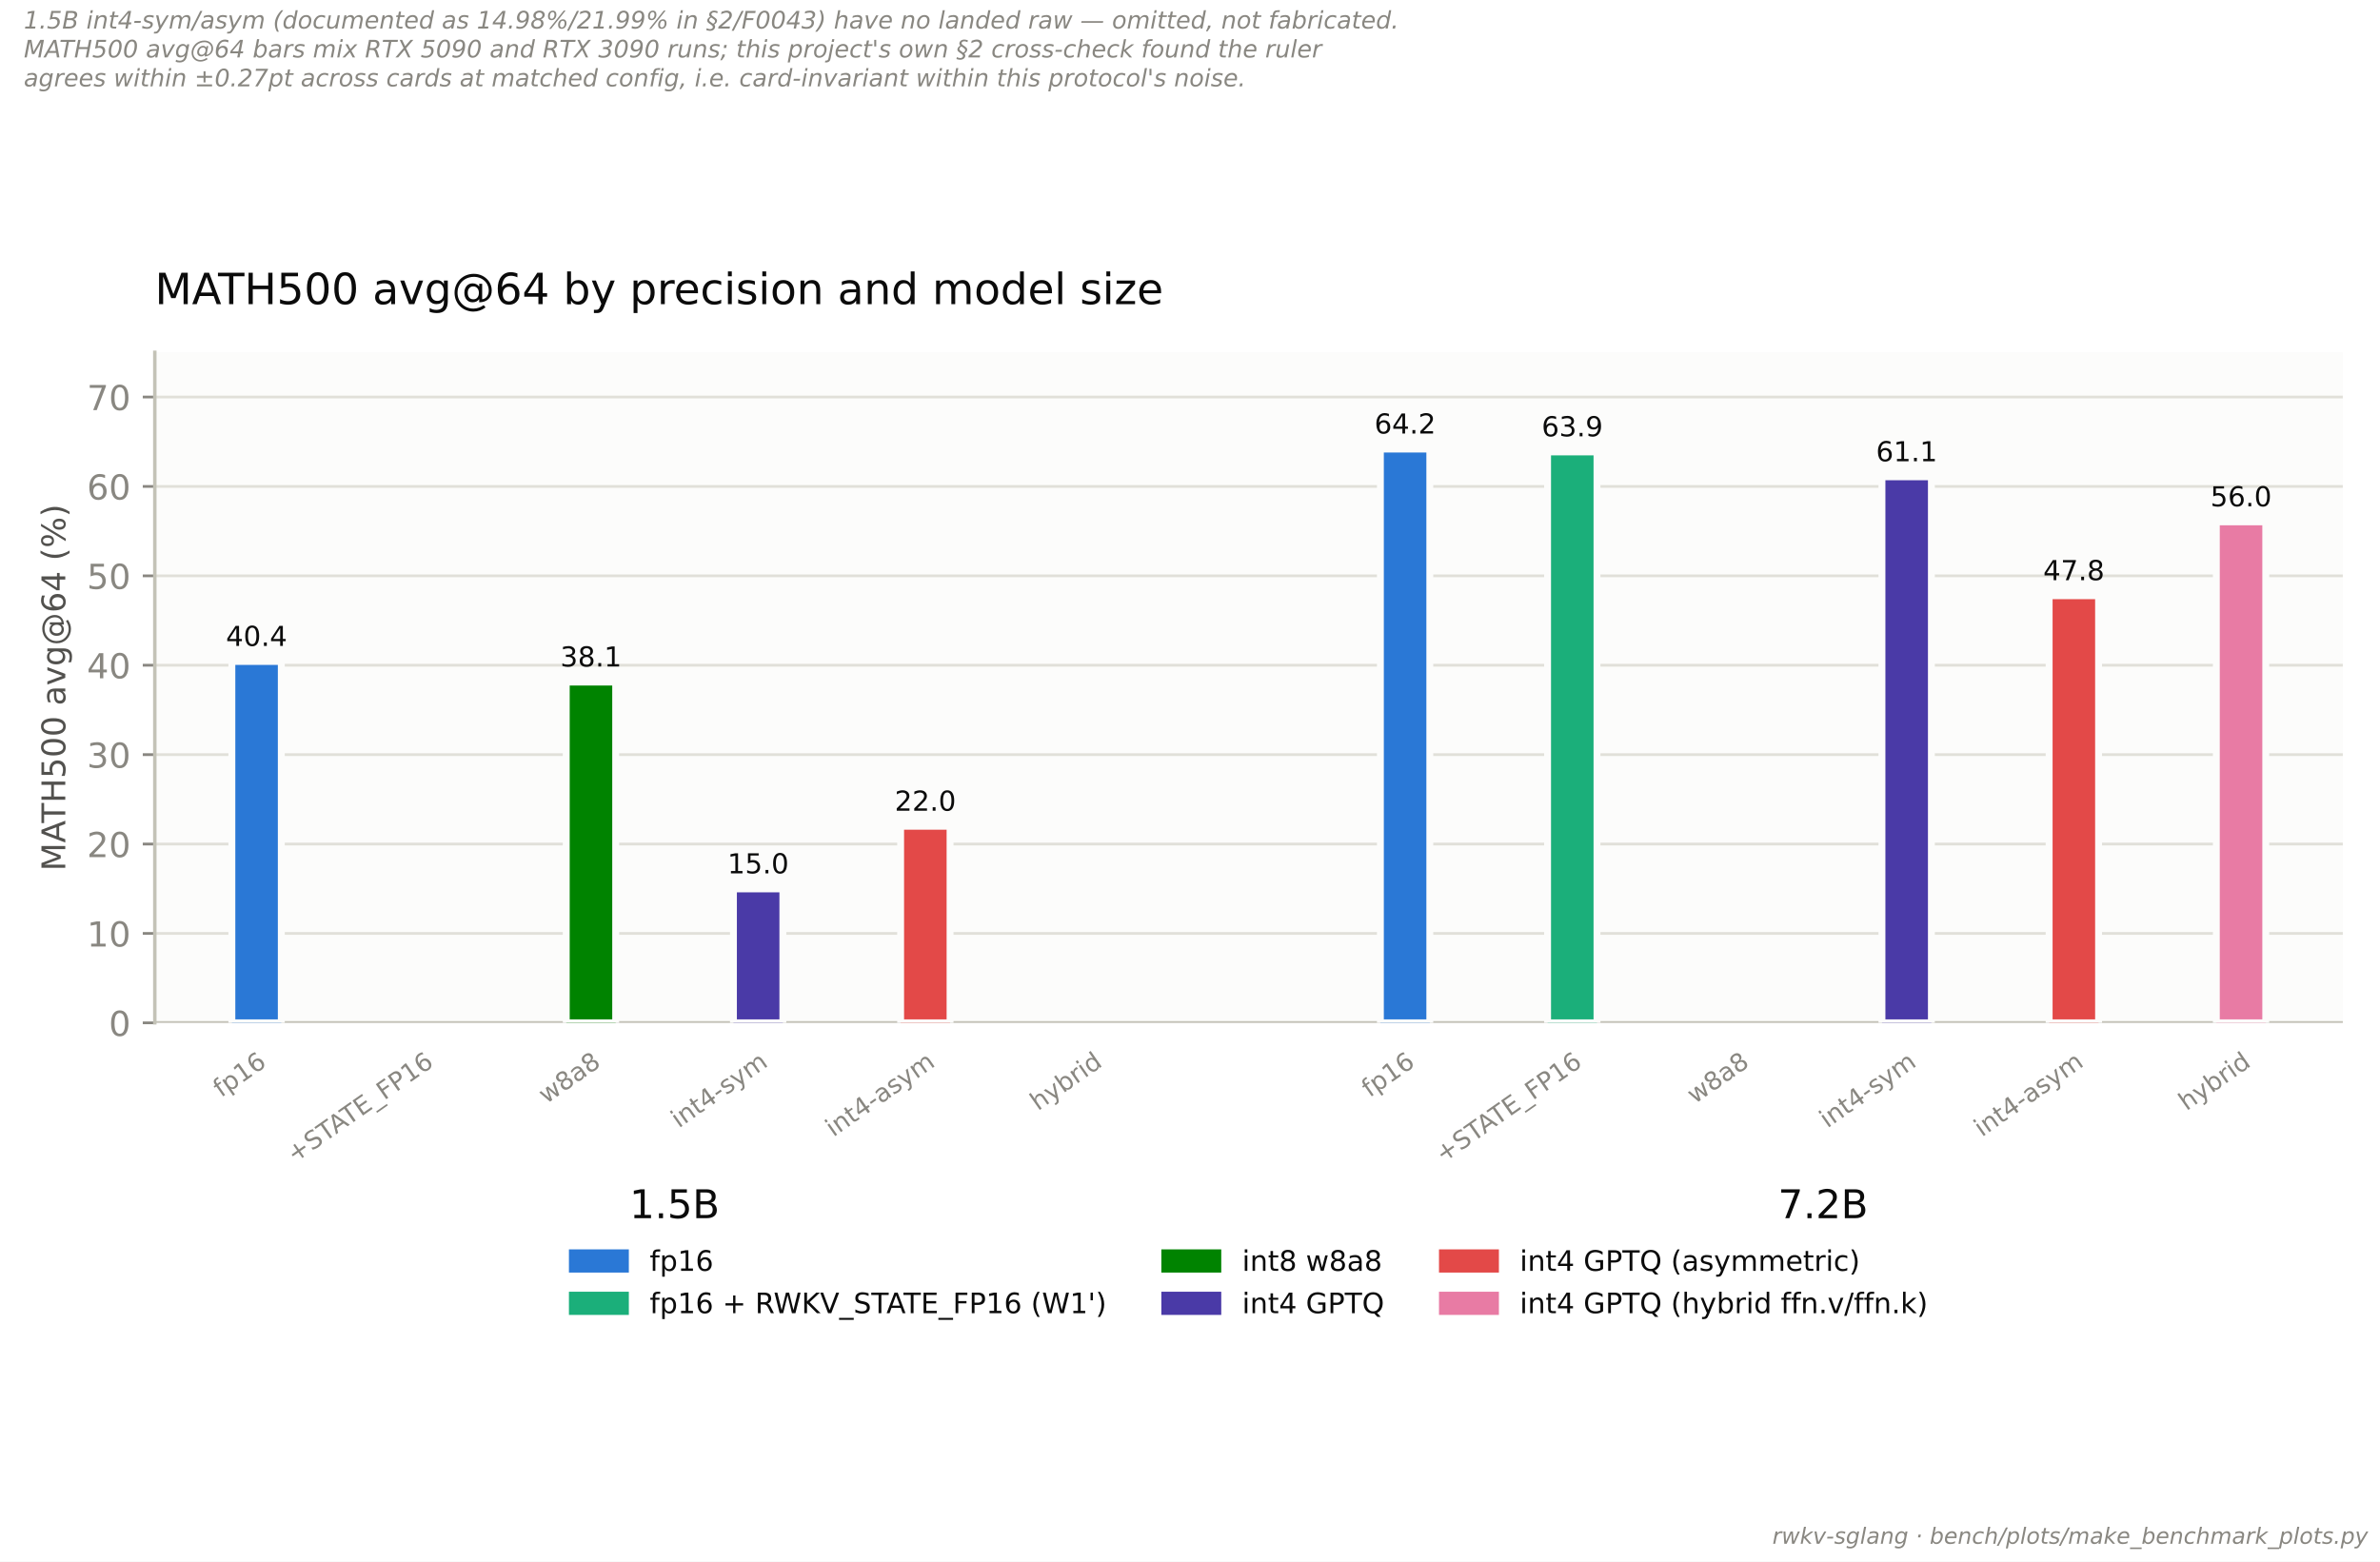
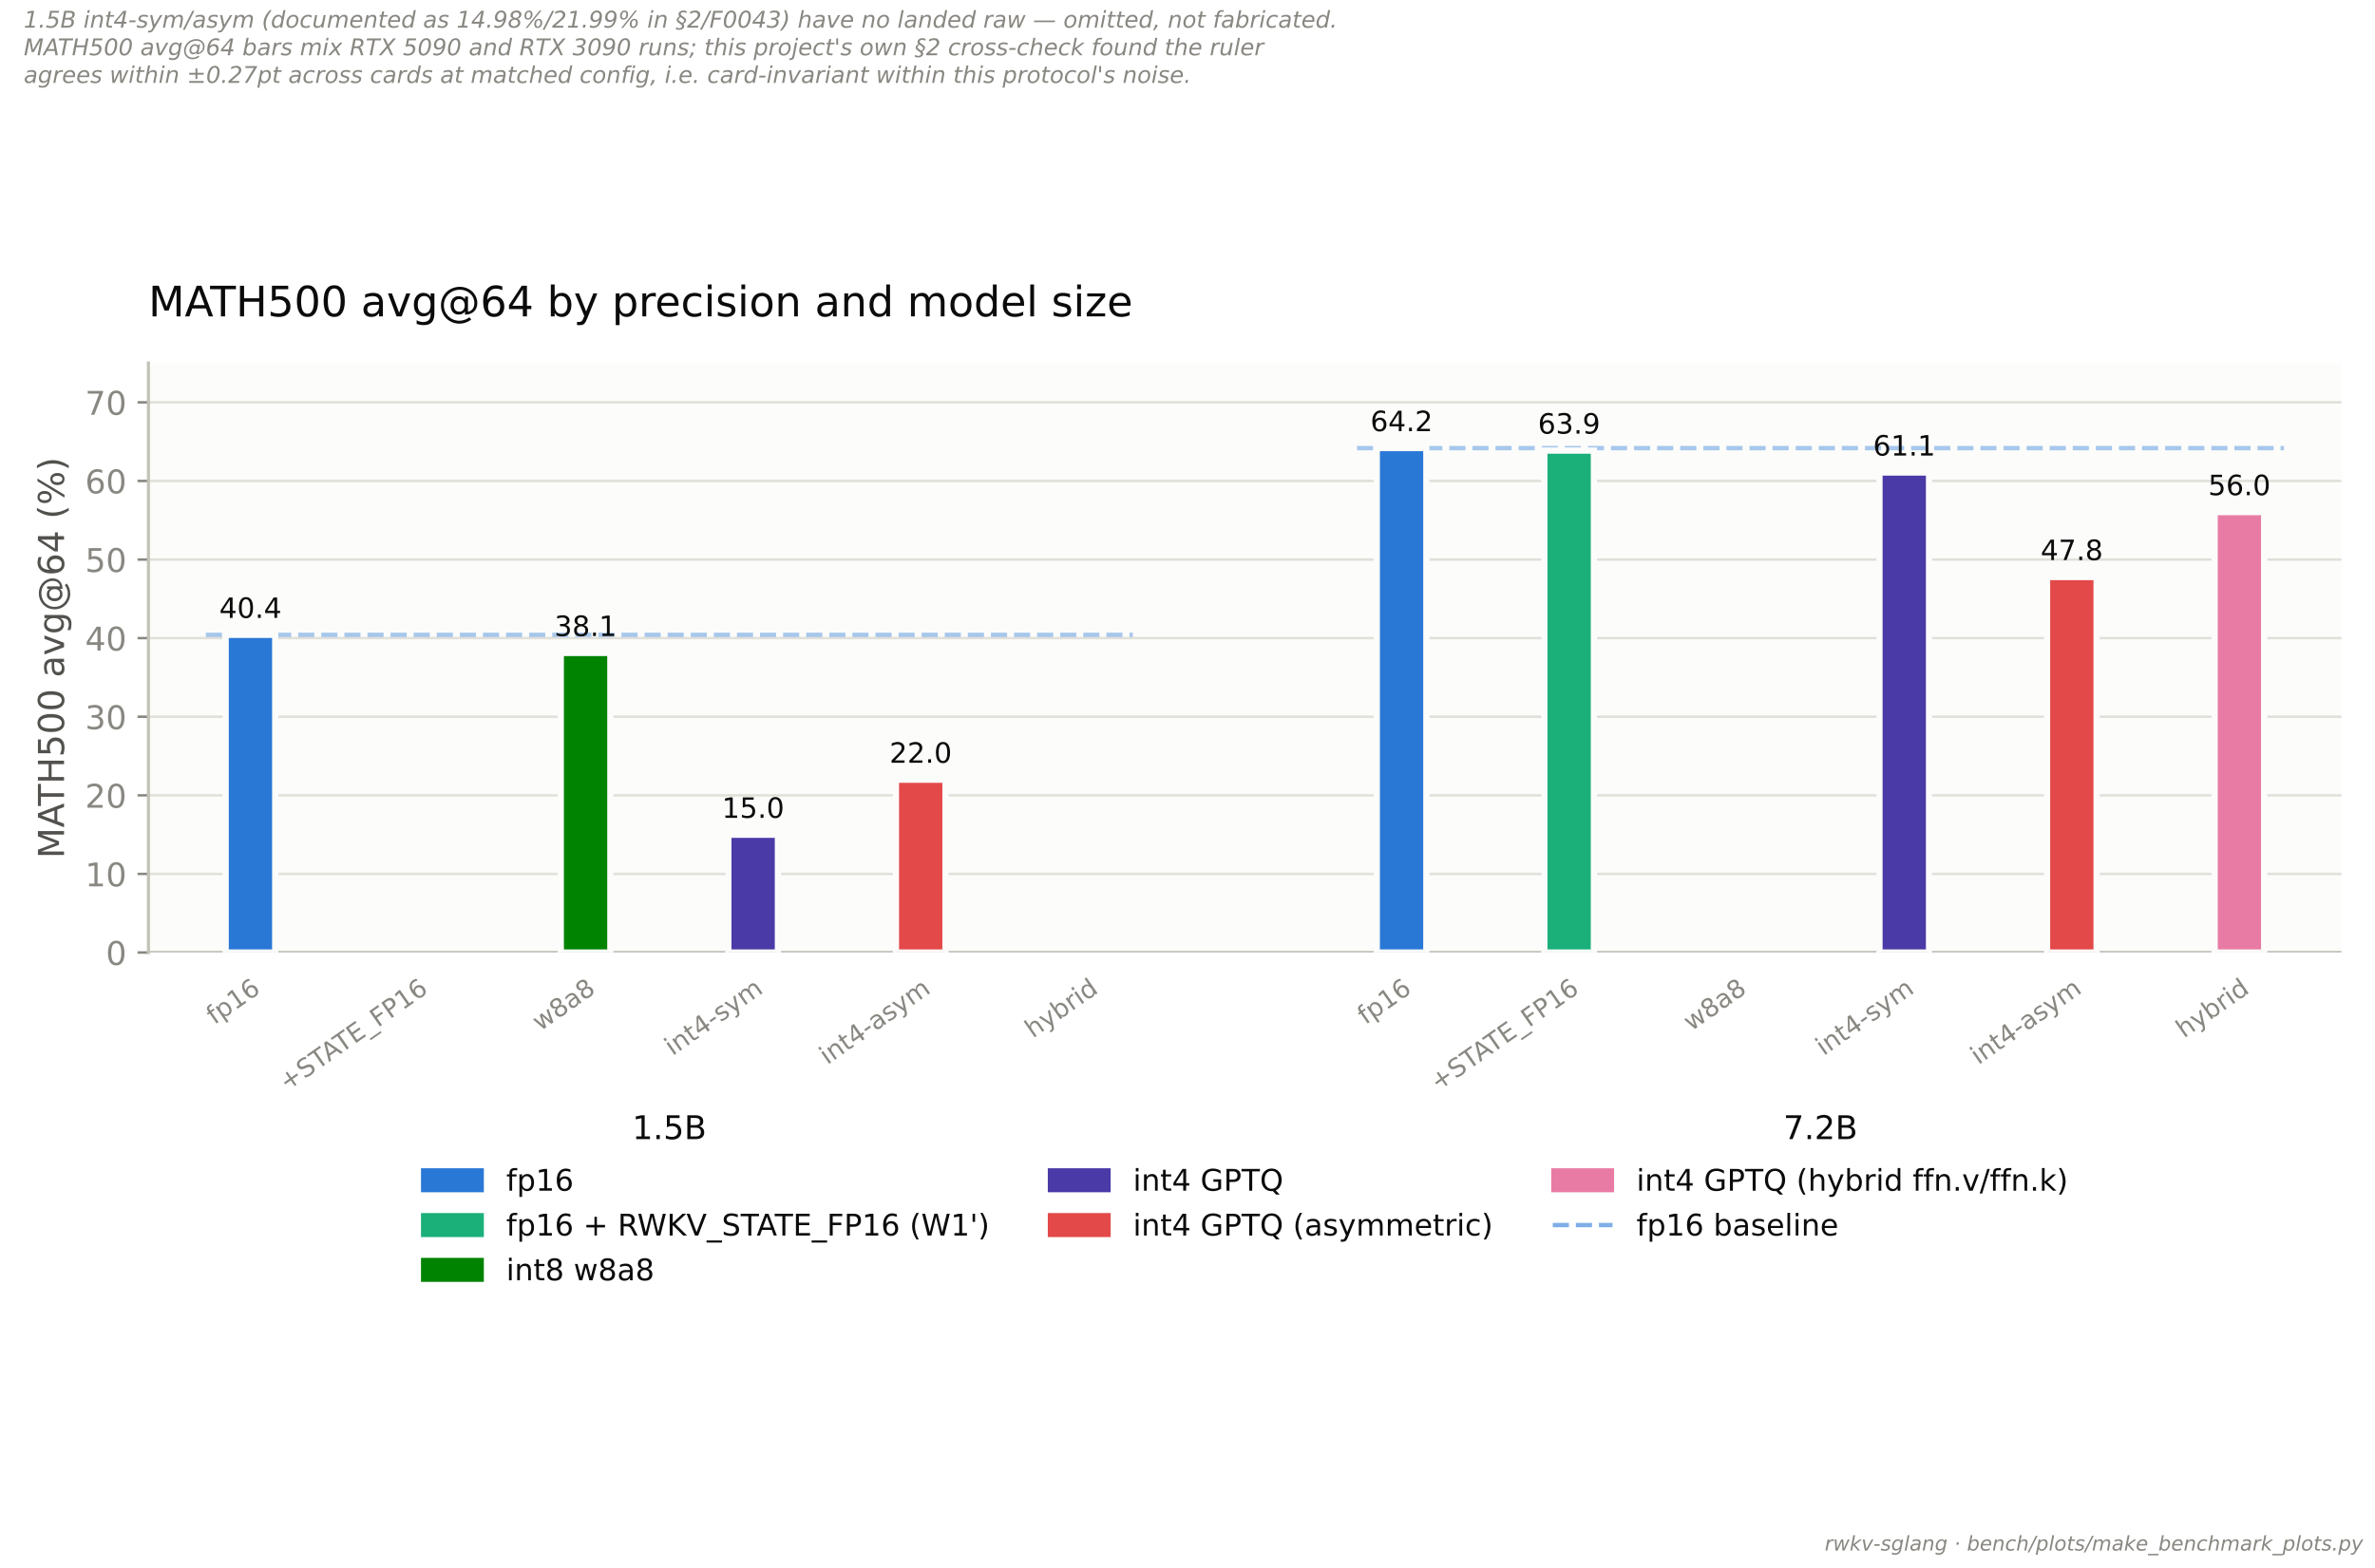
- <svg xmlns="http://www.w3.org/2000/svg" xmlns:xlink="http://www.w3.org/1999/xlink" width="691.2pt" height="453.6pt" viewBox="0 0 691.2 453.6" version="1.1">
+ <svg xmlns="http://www.w3.org/2000/svg" xmlns:xlink="http://www.w3.org/1999/xlink" width="763.2pt" height="504pt" viewBox="0 0 763.2 504" version="1.1">
  <defs>
    <style type="text/css">*{stroke-linejoin: round; stroke-linecap: butt}</style>
  </defs>
  <g id="figure_1">
    <g id="patch_1">
-       <path d="M 0 453.6  L 691.2 453.6  L 691.2 0  L 0 0  z " style="fill: #ffffff" />
+       <path d="M 0 504  L 763.2 504  L 763.2 0  L 0 0  z " style="fill: #ffffff" />
    </g>
    <g id="axes_1">
      <g id="patch_2">
-         <path d="M 44.962 297.096  L 680.4 297.096  L 680.4 102.337  L 44.962 102.337  z " style="fill: #fcfcfb" />
+         <path d="M 47.7 306.176  L 752.4 306.176  L 752.4 116.697  L 47.7 116.697  z " style="fill: #fcfcfb" />
      </g>
      <g id="matplotlib.axis_1">
        <g id="xtick_1">
          <g id="line2d_1" />
          <g id="text_1">
-             <text style="font-size: 11.5px; font-family: 'DejaVu Sans', 'Arial', 'Helvetica', sans-serif; text-anchor: middle; fill: #0b0b0b" x="195.905" y="353.834" transform="rotate(-0 195.9051 353.8338)">1.5B</text>
+             <text style="font-size: 10.5px; font-family: 'DejaVu Sans', 'Arial', 'Helvetica', sans-serif; text-anchor: middle; fill: #0b0b0b" x="215.096" y="366.153" transform="rotate(-0 215.0955 366.1532)">1.5B</text>
          </g>
        </g>
        <g id="xtick_2">
          <g id="line2d_2" />
          <g id="text_2">
-             <text style="font-size: 11.5px; font-family: 'DejaVu Sans', 'Arial', 'Helvetica', sans-serif; text-anchor: middle; fill: #0b0b0b" x="529.457" y="353.834" transform="rotate(-0 529.4571 353.8338)">7.2B</text>
+             <text style="font-size: 10.5px; font-family: 'DejaVu Sans', 'Arial', 'Helvetica', sans-serif; text-anchor: middle; fill: #0b0b0b" x="585.004" y="366.153" transform="rotate(-0 585.0045 366.1532)">7.2B</text>
          </g>
        </g>
      </g>
      <g id="matplotlib.axis_2">
        <g id="ytick_1">
          <g id="line2d_3">
-             <path d="M 44.962 297.096  L 680.4 297.096  " clip-path="url(#p4d78c05c71)" style="fill: none; stroke: #e1e0d9; stroke-width: 0.8; stroke-linecap: square" />
+             <path d="M 47.7 306.176  L 752.4 306.176  " clip-path="url(#p67df09b5fb)" style="fill: none; stroke: #e1e0d9; stroke-width: 0.8; stroke-linecap: square" />
          </g>
          <g id="line2d_4">
            <defs>
              <path id="m2408b4e9f9" d="M 0 0  L -3.5 0  " style="stroke: #898781; stroke-width: 0.8" />
            </defs>
            <g>
-               <use xlink:href="#m2408b4e9f9" x="44.962" y="297.096" style="fill: #898781; stroke: #898781; stroke-width: 0.8" />
+               <use xlink:href="#m2408b4e9f9" x="47.7" y="306.176" style="fill: #898781; stroke: #898781; stroke-width: 0.8" />
            </g>
          </g>
          <g id="text_3">
-             <text style="font-size: 10px; font-family: 'DejaVu Sans', 'Arial', 'Helvetica', sans-serif; text-anchor: end; fill: #898781" x="37.962" y="300.895" transform="rotate(-0 37.96223 300.8953)">0</text>
+             <text style="font-size: 10.5px; font-family: 'DejaVu Sans', 'Arial', 'Helvetica', sans-serif; text-anchor: end; fill: #898781" x="40.7" y="310.164" transform="rotate(-0 40.7 310.1644)">0</text>
          </g>
        </g>
        <g id="ytick_2">
          <g id="line2d_5">
-             <path d="M 44.962 271.129  L 680.4 271.129  " clip-path="url(#p4d78c05c71)" style="fill: none; stroke: #e1e0d9; stroke-width: 0.8; stroke-linecap: square" />
+             <path d="M 47.7 280.912  L 752.4 280.912  " clip-path="url(#p67df09b5fb)" style="fill: none; stroke: #e1e0d9; stroke-width: 0.8; stroke-linecap: square" />
          </g>
          <g id="line2d_6">
            <g>
-               <use xlink:href="#m2408b4e9f9" x="44.962" y="271.129" style="fill: #898781; stroke: #898781; stroke-width: 0.8" />
+               <use xlink:href="#m2408b4e9f9" x="47.7" y="280.912" style="fill: #898781; stroke: #898781; stroke-width: 0.8" />
            </g>
          </g>
          <g id="text_4">
-             <text style="font-size: 10px; font-family: 'DejaVu Sans', 'Arial', 'Helvetica', sans-serif; text-anchor: end; fill: #898781" x="37.962" y="274.927" transform="rotate(-0 37.96223 274.9274)">10</text>
+             <text style="font-size: 10.5px; font-family: 'DejaVu Sans', 'Arial', 'Helvetica', sans-serif; text-anchor: end; fill: #898781" x="40.7" y="284.901" transform="rotate(-0 40.7 284.9006)">10</text>
          </g>
        </g>
        <g id="ytick_3">
          <g id="line2d_7">
-             <path d="M 44.962 245.161  L 680.4 245.161  " clip-path="url(#p4d78c05c71)" style="fill: none; stroke: #e1e0d9; stroke-width: 0.8; stroke-linecap: square" />
+             <path d="M 47.7 255.648  L 752.4 255.648  " clip-path="url(#p67df09b5fb)" style="fill: none; stroke: #e1e0d9; stroke-width: 0.8; stroke-linecap: square" />
          </g>
          <g id="line2d_8">
            <g>
-               <use xlink:href="#m2408b4e9f9" x="44.962" y="245.161" style="fill: #898781; stroke: #898781; stroke-width: 0.8" />
+               <use xlink:href="#m2408b4e9f9" x="47.7" y="255.648" style="fill: #898781; stroke: #898781; stroke-width: 0.8" />
            </g>
          </g>
          <g id="text_5">
-             <text style="font-size: 10px; font-family: 'DejaVu Sans', 'Arial', 'Helvetica', sans-serif; text-anchor: end; fill: #898781" x="37.962" y="248.959" transform="rotate(-0 37.96223 248.9595)">20</text>
+             <text style="font-size: 10.5px; font-family: 'DejaVu Sans', 'Arial', 'Helvetica', sans-serif; text-anchor: end; fill: #898781" x="40.7" y="259.637" transform="rotate(-0 40.7 259.6367)">20</text>
          </g>
        </g>
        <g id="ytick_4">
          <g id="line2d_9">
-             <path d="M 44.962 219.193  L 680.4 219.193  " clip-path="url(#p4d78c05c71)" style="fill: none; stroke: #e1e0d9; stroke-width: 0.8; stroke-linecap: square" />
+             <path d="M 47.7 230.384  L 752.4 230.384  " clip-path="url(#p67df09b5fb)" style="fill: none; stroke: #e1e0d9; stroke-width: 0.8; stroke-linecap: square" />
          </g>
          <g id="line2d_10">
            <g>
-               <use xlink:href="#m2408b4e9f9" x="44.962" y="219.193" style="fill: #898781; stroke: #898781; stroke-width: 0.8" />
+               <use xlink:href="#m2408b4e9f9" x="47.7" y="230.384" style="fill: #898781; stroke: #898781; stroke-width: 0.8" />
            </g>
          </g>
          <g id="text_6">
-             <text style="font-size: 10px; font-family: 'DejaVu Sans', 'Arial', 'Helvetica', sans-serif; text-anchor: end; fill: #898781" x="37.962" y="222.992" transform="rotate(-0 37.96223 222.9915)">30</text>
+             <text style="font-size: 10.5px; font-family: 'DejaVu Sans', 'Arial', 'Helvetica', sans-serif; text-anchor: end; fill: #898781" x="40.7" y="234.373" transform="rotate(-0 40.7 234.3729)">30</text>
          </g>
        </g>
        <g id="ytick_5">
          <g id="line2d_11">
-             <path d="M 44.962 193.225  L 680.4 193.225  " clip-path="url(#p4d78c05c71)" style="fill: none; stroke: #e1e0d9; stroke-width: 0.8; stroke-linecap: square" />
+             <path d="M 47.7 205.12  L 752.4 205.12  " clip-path="url(#p67df09b5fb)" style="fill: none; stroke: #e1e0d9; stroke-width: 0.8; stroke-linecap: square" />
          </g>
          <g id="line2d_12">
            <g>
-               <use xlink:href="#m2408b4e9f9" x="44.962" y="193.225" style="fill: #898781; stroke: #898781; stroke-width: 0.8" />
+               <use xlink:href="#m2408b4e9f9" x="47.7" y="205.12" style="fill: #898781; stroke: #898781; stroke-width: 0.8" />
            </g>
          </g>
          <g id="text_7">
-             <text style="font-size: 10px; font-family: 'DejaVu Sans', 'Arial', 'Helvetica', sans-serif; text-anchor: end; fill: #898781" x="37.962" y="197.024" transform="rotate(-0 37.96223 197.0236)">40</text>
+             <text style="font-size: 10.5px; font-family: 'DejaVu Sans', 'Arial', 'Helvetica', sans-serif; text-anchor: end; fill: #898781" x="40.7" y="209.109" transform="rotate(-0 40.7 209.1091)">40</text>
          </g>
        </g>
        <g id="ytick_6">
          <g id="line2d_13">
-             <path d="M 44.962 167.257  L 680.4 167.257  " clip-path="url(#p4d78c05c71)" style="fill: none; stroke: #e1e0d9; stroke-width: 0.8; stroke-linecap: square" />
+             <path d="M 47.7 179.856  L 752.4 179.856  " clip-path="url(#p67df09b5fb)" style="fill: none; stroke: #e1e0d9; stroke-width: 0.8; stroke-linecap: square" />
          </g>
          <g id="line2d_14">
            <g>
-               <use xlink:href="#m2408b4e9f9" x="44.962" y="167.257" style="fill: #898781; stroke: #898781; stroke-width: 0.8" />
+               <use xlink:href="#m2408b4e9f9" x="47.7" y="179.856" style="fill: #898781; stroke: #898781; stroke-width: 0.8" />
            </g>
          </g>
          <g id="text_8">
-             <text style="font-size: 10px; font-family: 'DejaVu Sans', 'Arial', 'Helvetica', sans-serif; text-anchor: end; fill: #898781" x="37.962" y="171.056" transform="rotate(-0 37.96223 171.0557)">50</text>
+             <text style="font-size: 10.5px; font-family: 'DejaVu Sans', 'Arial', 'Helvetica', sans-serif; text-anchor: end; fill: #898781" x="40.7" y="183.845" transform="rotate(-0 40.7 183.8452)">50</text>
          </g>
        </g>
        <g id="ytick_7">
          <g id="line2d_15">
-             <path d="M 44.962 141.289  L 680.4 141.289  " clip-path="url(#p4d78c05c71)" style="fill: none; stroke: #e1e0d9; stroke-width: 0.8; stroke-linecap: square" />
+             <path d="M 47.7 154.593  L 752.4 154.593  " clip-path="url(#p67df09b5fb)" style="fill: none; stroke: #e1e0d9; stroke-width: 0.8; stroke-linecap: square" />
          </g>
          <g id="line2d_16">
            <g>
-               <use xlink:href="#m2408b4e9f9" x="44.962" y="141.289" style="fill: #898781; stroke: #898781; stroke-width: 0.8" />
+               <use xlink:href="#m2408b4e9f9" x="47.7" y="154.593" style="fill: #898781; stroke: #898781; stroke-width: 0.8" />
            </g>
          </g>
          <g id="text_9">
-             <text style="font-size: 10px; font-family: 'DejaVu Sans', 'Arial', 'Helvetica', sans-serif; text-anchor: end; fill: #898781" x="37.962" y="145.088" transform="rotate(-0 37.96223 145.0878)">60</text>
+             <text style="font-size: 10.5px; font-family: 'DejaVu Sans', 'Arial', 'Helvetica', sans-serif; text-anchor: end; fill: #898781" x="40.7" y="158.581" transform="rotate(-0 40.7 158.5814)">60</text>
          </g>
        </g>
        <g id="ytick_8">
          <g id="line2d_17">
-             <path d="M 44.962 115.321  L 680.4 115.321  " clip-path="url(#p4d78c05c71)" style="fill: none; stroke: #e1e0d9; stroke-width: 0.8; stroke-linecap: square" />
+             <path d="M 47.7 129.329  L 752.4 129.329  " clip-path="url(#p67df09b5fb)" style="fill: none; stroke: #e1e0d9; stroke-width: 0.8; stroke-linecap: square" />
          </g>
          <g id="line2d_18">
            <g>
-               <use xlink:href="#m2408b4e9f9" x="44.962" y="115.321" style="fill: #898781; stroke: #898781; stroke-width: 0.8" />
+               <use xlink:href="#m2408b4e9f9" x="47.7" y="129.329" style="fill: #898781; stroke: #898781; stroke-width: 0.8" />
            </g>
          </g>
          <g id="text_10">
-             <text style="font-size: 10px; font-family: 'DejaVu Sans', 'Arial', 'Helvetica', sans-serif; text-anchor: end; fill: #898781" x="37.962" y="119.12" transform="rotate(-0 37.96223 119.1199)">70</text>
+             <text style="font-size: 10.5px; font-family: 'DejaVu Sans', 'Arial', 'Helvetica', sans-serif; text-anchor: end; fill: #898781" x="40.7" y="133.318" transform="rotate(-0 40.7 133.3175)">70</text>
          </g>
        </g>
        <g id="text_11">
-           <text style="font-size: 9.5px; font-family: 'DejaVu Sans', 'Arial', 'Helvetica', sans-serif; text-anchor: middle; fill: #52514e" x="18.955" y="199.717" transform="rotate(-90 18.955 199.7168)">MATH500 avg@64 (%)</text>
-         </g>
+           <text style="font-size: 11.5px; font-family: 'DejaVu Sans', 'Arial', 'Helvetica', sans-serif; text-anchor: middle; fill: #52514e" x="20.576" y="211.436" transform="rotate(-90 20.57606 211.4362)">MATH500 avg@64 (%)</text>
+         </g>
+       </g>
+       <g id="LineCollection_1">
+         <path d="M 66.149 204.062  L 364.042 204.062  " clip-path="url(#p67df09b5fb)" style="fill: none; stroke-dasharray: 5.18,2.24; stroke-dashoffset: 0; stroke: #2a78d6; stroke-opacity: 0.4; stroke-width: 1.4" />
+       </g>
+       <g id="LineCollection_2">
+         <path d="M 436.058 144.037  L 733.951 144.037  " clip-path="url(#p67df09b5fb)" style="fill: none; stroke-dasharray: 5.18,2.24; stroke-dashoffset: 0; stroke: #2a78d6; stroke-opacity: 0.4; stroke-width: 1.4" />
      </g>
      <g id="line2d_19">
-         <path d="M 44.962 297.096  L 680.4 297.096  " clip-path="url(#p4d78c05c71)" style="fill: none; stroke: #c3c2b7; stroke-linecap: square" />
+         <path d="M 47.7 306.176  L 752.4 306.176  " clip-path="url(#p67df09b5fb)" style="fill: none; stroke: #c3c2b7; stroke-linecap: square" />
      </g>
      <g id="patch_3">
-         <path d="M 44.962 297.096  L 44.962 102.337  " style="fill: none; stroke: #c3c2b7; stroke-linejoin: miter; stroke-linecap: square" />
+         <path d="M 47.7 306.176  L 47.7 116.697  " style="fill: none; stroke: #c3c2b7; stroke-linejoin: miter; stroke-linecap: square" />
      </g>
      <g id="patch_4">
-         <path d="M 67.34 297.096  L 81.695 297.096  L 81.695 192.137  L 67.34 192.137  z " clip-path="url(#p4d78c05c71)" style="fill: #2a78d6; stroke: #fcfcfb; stroke-width: 2; stroke-linejoin: miter" />
+         <path d="M 72.517 306.176  L 88.437 306.176  L 88.437 204.062  L 72.517 204.062  z " clip-path="url(#p67df09b5fb)" style="fill: #2a78d6; stroke: #fcfcfb; stroke-width: 2; stroke-linejoin: miter" />
      </g>
      <g id="text_12">
-         <text style="font-size: 8px; font-family: 'DejaVu Sans', 'Arial', 'Helvetica', sans-serif; text-anchor: middle; fill: #0b0b0b" x="74.517" y="187.619" transform="rotate(-0 74.51747 187.6187)">40.4</text>
+         <text style="font-size: 9px; font-family: 'DejaVu Sans', 'Arial', 'Helvetica', sans-serif; text-anchor: middle; fill: #0b0b0b" x="80.477" y="198.616" transform="rotate(-0 80.47674 198.6159)">40.4</text>
      </g>
      <g id="patch_5">
-         <path d="M 400.892 297.096  L 415.247 297.096  L 415.247 130.439  L 400.892 130.439  z " clip-path="url(#p4d78c05c71)" style="fill: #2a78d6; stroke: #fcfcfb; stroke-width: 2; stroke-linejoin: miter" />
+         <path d="M 442.426 306.176  L 458.346 306.176  L 458.346 144.037  L 442.426 144.037  z " clip-path="url(#p67df09b5fb)" style="fill: #2a78d6; stroke: #fcfcfb; stroke-width: 2; stroke-linejoin: miter" />
      </g>
      <g id="text_13">
-         <text style="font-size: 8px; font-family: 'DejaVu Sans', 'Arial', 'Helvetica', sans-serif; text-anchor: middle; fill: #0b0b0b" x="408.07" y="125.921" transform="rotate(-0 408.0695 125.9206)">64.2</text>
+         <text style="font-size: 9px; font-family: 'DejaVu Sans', 'Arial', 'Helvetica', sans-serif; text-anchor: middle; fill: #0b0b0b" x="450.386" y="138.591" transform="rotate(-0 450.3857 138.5906)">64.2</text>
      </g>
      <g id="patch_6">
-         <path d="M 449.447 297.096  L 463.802 297.096  L 463.802 131.259  L 449.447 131.259  z " clip-path="url(#p4d78c05c71)" style="fill: #1baf7a; stroke: #fcfcfb; stroke-width: 2; stroke-linejoin: miter" />
+         <path d="M 496.273 306.176  L 512.193 306.176  L 512.193 144.834  L 496.273 144.834  z " clip-path="url(#p67df09b5fb)" style="fill: #1baf7a; stroke: #fcfcfb; stroke-width: 2; stroke-linejoin: miter" />
      </g>
      <g id="text_14">
-         <text style="font-size: 8px; font-family: 'DejaVu Sans', 'Arial', 'Helvetica', sans-serif; text-anchor: middle; fill: #0b0b0b" x="456.625" y="126.74" transform="rotate(-0 456.6246 126.7402)">63.9</text>
+         <text style="font-size: 9px; font-family: 'DejaVu Sans', 'Arial', 'Helvetica', sans-serif; text-anchor: middle; fill: #0b0b0b" x="504.233" y="139.388" transform="rotate(-0 504.2332 139.388)">63.9</text>
      </g>
      <g id="patch_7">
-         <path d="M 164.45 297.096  L 178.805 297.096  L 178.805 198.118  L 164.45 198.118  z " clip-path="url(#p4d78c05c71)" style="fill: #008300; stroke: #fcfcfb; stroke-width: 2; stroke-linejoin: miter" />
+         <path d="M 180.212 306.176  L 196.132 306.176  L 196.132 209.881  L 180.212 209.881  z " clip-path="url(#p67df09b5fb)" style="fill: #008300; stroke: #fcfcfb; stroke-width: 2; stroke-linejoin: miter" />
      </g>
      <g id="text_15">
-         <text style="font-size: 8px; font-family: 'DejaVu Sans', 'Arial', 'Helvetica', sans-serif; text-anchor: middle; fill: #0b0b0b" x="171.628" y="193.599" transform="rotate(-0 171.6276 193.5995)">38.1</text>
+         <text style="font-size: 9px; font-family: 'DejaVu Sans', 'Arial', 'Helvetica', sans-serif; text-anchor: middle; fill: #0b0b0b" x="188.172" y="204.435" transform="rotate(-0 188.1718 204.4345)">38.1</text>
      </g>
      <g id="patch_8">
-         <path d="M 213.005 297.096  L 227.36 297.096  L 227.36 258.193  L 213.005 258.193  z " clip-path="url(#p4d78c05c71)" style="fill: #4a3aa7; stroke: #fcfcfb; stroke-width: 2; stroke-linejoin: miter" />
+         <path d="M 234.059 306.176  L 249.979 306.176  L 249.979 268.327  L 234.059 268.327  z " clip-path="url(#p67df09b5fb)" style="fill: #4a3aa7; stroke: #fcfcfb; stroke-width: 2; stroke-linejoin: miter" />
      </g>
      <g id="text_16">
-         <text style="font-size: 8px; font-family: 'DejaVu Sans', 'Arial', 'Helvetica', sans-serif; text-anchor: middle; fill: #0b0b0b" x="220.183" y="253.675" transform="rotate(-0 220.1826 253.6746)">15.0</text>
+         <text style="font-size: 9px; font-family: 'DejaVu Sans', 'Arial', 'Helvetica', sans-serif; text-anchor: middle; fill: #0b0b0b" x="242.019" y="262.881" transform="rotate(-0 242.0193 262.8808)">15.0</text>
      </g>
      <g id="patch_9">
-         <path d="M 546.557 297.096  L 560.912 297.096  L 560.912 138.497  L 546.557 138.497  z " clip-path="url(#p4d78c05c71)" style="fill: #4a3aa7; stroke: #fcfcfb; stroke-width: 2; stroke-linejoin: miter" />
+         <path d="M 603.968 306.176  L 619.888 306.176  L 619.888 151.877  L 603.968 151.877  z " clip-path="url(#p67df09b5fb)" style="fill: #4a3aa7; stroke: #fcfcfb; stroke-width: 2; stroke-linejoin: miter" />
      </g>
      <g id="text_17">
-         <text style="font-size: 8px; font-family: 'DejaVu Sans', 'Arial', 'Helvetica', sans-serif; text-anchor: middle; fill: #0b0b0b" x="553.735" y="133.979" transform="rotate(-0 553.7347 133.9787)">61.1</text>
+         <text style="font-size: 9px; font-family: 'DejaVu Sans', 'Arial', 'Helvetica', sans-serif; text-anchor: middle; fill: #0b0b0b" x="611.928" y="146.43" transform="rotate(-0 611.9282 146.4303)">61.1</text>
      </g>
      <g id="patch_10">
-         <path d="M 261.56 297.096  L 275.915 297.096  L 275.915 240  L 261.56 240  z " clip-path="url(#p4d78c05c71)" style="fill: #e34948; stroke: #fcfcfb; stroke-width: 2; stroke-linejoin: miter" />
+         <path d="M 287.907 306.176  L 303.827 306.176  L 303.827 250.627  L 287.907 250.627  z " clip-path="url(#p67df09b5fb)" style="fill: #e34948; stroke: #fcfcfb; stroke-width: 2; stroke-linejoin: miter" />
      </g>
      <g id="text_18">
-         <text style="font-size: 8px; font-family: 'DejaVu Sans', 'Arial', 'Helvetica', sans-serif; text-anchor: middle; fill: #0b0b0b" x="268.738" y="235.481" transform="rotate(-0 268.7377 235.4808)">22.0</text>
+         <text style="font-size: 9px; font-family: 'DejaVu Sans', 'Arial', 'Helvetica', sans-serif; text-anchor: middle; fill: #0b0b0b" x="295.867" y="245.18" transform="rotate(-0 295.8668 245.1804)">22.0</text>
      </g>
      <g id="patch_11">
-         <path d="M 595.112 297.096  L 609.467 297.096  L 609.467 173.035  L 595.112 173.035  z " clip-path="url(#p4d78c05c71)" style="fill: #e34948; stroke: #fcfcfb; stroke-width: 2; stroke-linejoin: miter" />
+         <path d="M 657.816 306.176  L 673.736 306.176  L 673.736 185.478  L 657.816 185.478  z " clip-path="url(#p67df09b5fb)" style="fill: #e34948; stroke: #fcfcfb; stroke-width: 2; stroke-linejoin: miter" />
      </g>
      <g id="text_19">
-         <text style="font-size: 8px; font-family: 'DejaVu Sans', 'Arial', 'Helvetica', sans-serif; text-anchor: middle; fill: #0b0b0b" x="602.29" y="168.516" transform="rotate(-0 602.2897 168.5161)">47.8</text>
+         <text style="font-size: 9px; font-family: 'DejaVu Sans', 'Arial', 'Helvetica', sans-serif; text-anchor: middle; fill: #0b0b0b" x="665.776" y="180.031" transform="rotate(-0 665.7757 180.0312)">47.8</text>
      </g>
      <g id="patch_12">
-         <path d="M 643.667 297.096  L 658.022 297.096  L 658.022 151.587  L 643.667 151.587  z " clip-path="url(#p4d78c05c71)" style="fill: #e87ba4; stroke: #fcfcfb; stroke-width: 2; stroke-linejoin: miter" />
+         <path d="M 711.663 306.176  L 727.583 306.176  L 727.583 164.611  L 711.663 164.611  z " clip-path="url(#p67df09b5fb)" style="fill: #e87ba4; stroke: #fcfcfb; stroke-width: 2; stroke-linejoin: miter" />
      </g>
      <g id="text_20">
-         <text style="font-size: 8px; font-family: 'DejaVu Sans', 'Arial', 'Helvetica', sans-serif; text-anchor: middle; fill: #0b0b0b" x="650.845" y="147.068" transform="rotate(-0 650.8448 147.0682)">56.0</text>
+         <text style="font-size: 9px; font-family: 'DejaVu Sans', 'Arial', 'Helvetica', sans-serif; text-anchor: middle; fill: #0b0b0b" x="719.623" y="159.165" transform="rotate(-0 719.6233 159.1649)">56.0</text>
      </g>
      <g id="text_21">
-         <text style="font-size: 7.3px; font-family: 'DejaVu Sans', 'Arial', 'Helvetica', sans-serif; text-anchor: end; fill: #898781" x="77.699" y="309.431" transform="rotate(-35 77.69902 309.4306)">fp16</text>
+         <text style="font-size: 8.2px; font-family: 'DejaVu Sans', 'Arial', 'Helvetica', sans-serif; text-anchor: end; fill: #898781" x="84.051" y="318.859" transform="rotate(-35 84.05054 318.8587)">fp16</text>
      </g>
      <g id="text_22">
-         <text style="font-size: 7.3px; font-family: 'DejaVu Sans', 'Arial', 'Helvetica', sans-serif; text-anchor: end; fill: #898781" x="411.251" y="309.431" transform="rotate(-35 411.2511 309.4306)">fp16</text>
+         <text style="font-size: 8.2px; font-family: 'DejaVu Sans', 'Arial', 'Helvetica', sans-serif; text-anchor: end; fill: #898781" x="453.96" y="318.859" transform="rotate(-35 453.9595 318.8587)">fp16</text>
      </g>
      <g id="text_23">
-         <text style="font-size: 7.3px; font-family: 'DejaVu Sans', 'Arial', 'Helvetica', sans-serif; text-anchor: end; fill: #898781" x="126.254" y="309.43" transform="rotate(-35 126.2537 309.4301)">+STATE_FP16</text>
+         <text style="font-size: 8.2px; font-family: 'DejaVu Sans', 'Arial', 'Helvetica', sans-serif; text-anchor: end; fill: #898781" x="137.898" y="318.858" transform="rotate(-35 137.8977 318.8582)">+STATE_FP16</text>
      </g>
      <g id="text_24">
-         <text style="font-size: 7.3px; font-family: 'DejaVu Sans', 'Arial', 'Helvetica', sans-serif; text-anchor: end; fill: #898781" x="459.806" y="309.43" transform="rotate(-35 459.8058 309.4301)">+STATE_FP16</text>
+         <text style="font-size: 8.2px; font-family: 'DejaVu Sans', 'Arial', 'Helvetica', sans-serif; text-anchor: end; fill: #898781" x="507.807" y="318.858" transform="rotate(-35 507.8066 318.8582)">+STATE_FP16</text>
      </g>
      <g id="text_25">
-         <text style="font-size: 7.3px; font-family: 'DejaVu Sans', 'Arial', 'Helvetica', sans-serif; text-anchor: end; fill: #898781" x="174.809" y="309.43" transform="rotate(-35 174.8088 309.4301)">w8a8</text>
+         <text style="font-size: 8.2px; font-family: 'DejaVu Sans', 'Arial', 'Helvetica', sans-serif; text-anchor: end; fill: #898781" x="191.745" y="318.858" transform="rotate(-35 191.7452 318.8582)">w8a8</text>
      </g>
      <g id="text_26">
-         <text style="font-size: 7.3px; font-family: 'DejaVu Sans', 'Arial', 'Helvetica', sans-serif; text-anchor: end; fill: #898781" x="508.361" y="309.43" transform="rotate(-35 508.3608 309.4301)">w8a8</text>
+         <text style="font-size: 8.2px; font-family: 'DejaVu Sans', 'Arial', 'Helvetica', sans-serif; text-anchor: end; fill: #898781" x="561.654" y="318.858" transform="rotate(-35 561.6542 318.8582)">w8a8</text>
      </g>
      <g id="text_27">
-         <text style="font-size: 7.3px; font-family: 'DejaVu Sans', 'Arial', 'Helvetica', sans-serif; text-anchor: end; fill: #898781" x="223.364" y="309.431" transform="rotate(-35 223.3642 309.4306)">int4-sym</text>
+         <text style="font-size: 8.2px; font-family: 'DejaVu Sans', 'Arial', 'Helvetica', sans-serif; text-anchor: end; fill: #898781" x="245.593" y="318.859" transform="rotate(-35 245.5931 318.8587)">int4-sym</text>
      </g>
      <g id="text_28">
-         <text style="font-size: 7.3px; font-family: 'DejaVu Sans', 'Arial', 'Helvetica', sans-serif; text-anchor: end; fill: #898781" x="556.916" y="309.431" transform="rotate(-35 556.9162 309.4306)">int4-sym</text>
+         <text style="font-size: 8.2px; font-family: 'DejaVu Sans', 'Arial', 'Helvetica', sans-serif; text-anchor: end; fill: #898781" x="615.502" y="318.859" transform="rotate(-35 615.502 318.8587)">int4-sym</text>
      </g>
      <g id="text_29">
-         <text style="font-size: 7.3px; font-family: 'DejaVu Sans', 'Arial', 'Helvetica', sans-serif; text-anchor: end; fill: #898781" x="271.919" y="309.431" transform="rotate(-35 271.9192 309.4306)">int4-asym</text>
+         <text style="font-size: 8.2px; font-family: 'DejaVu Sans', 'Arial', 'Helvetica', sans-serif; text-anchor: end; fill: #898781" x="299.441" y="318.859" transform="rotate(-35 299.4406 318.8587)">int4-asym</text>
      </g>
      <g id="text_30">
-         <text style="font-size: 7.3px; font-family: 'DejaVu Sans', 'Arial', 'Helvetica', sans-serif; text-anchor: end; fill: #898781" x="605.471" y="309.431" transform="rotate(-35 605.4713 309.4306)">int4-asym</text>
+         <text style="font-size: 8.2px; font-family: 'DejaVu Sans', 'Arial', 'Helvetica', sans-serif; text-anchor: end; fill: #898781" x="669.35" y="318.859" transform="rotate(-35 669.3495 318.8587)">int4-asym</text>
      </g>
      <g id="text_31">
-         <text style="font-size: 7.3px; font-family: 'DejaVu Sans', 'Arial', 'Helvetica', sans-serif; text-anchor: end; fill: #898781" x="320.474" y="309.431" transform="rotate(-35 320.4742 309.4306)">hybrid</text>
+         <text style="font-size: 8.2px; font-family: 'DejaVu Sans', 'Arial', 'Helvetica', sans-serif; text-anchor: end; fill: #898781" x="353.288" y="318.859" transform="rotate(-35 353.2881 318.8587)">hybrid</text>
      </g>
      <g id="text_32">
-         <text style="font-size: 7.3px; font-family: 'DejaVu Sans', 'Arial', 'Helvetica', sans-serif; text-anchor: end; fill: #898781" x="654.026" y="309.431" transform="rotate(-35 654.0263 309.4306)">hybrid</text>
+         <text style="font-size: 8.2px; font-family: 'DejaVu Sans', 'Arial', 'Helvetica', sans-serif; text-anchor: end; fill: #898781" x="723.197" y="318.859" transform="rotate(-35 723.197 318.8587)">hybrid</text>
      </g>
      <g id="text_33">
-         <text style="font-size: 12.5px; font-family: 'DejaVu Sans', 'Arial', 'Helvetica', sans-serif; text-anchor: start; fill: #0b0b0b" x="44.962" y="88.337" transform="rotate(-0 44.96223 88.33707)">MATH500 avg@64 by precision and model size</text>
+         <text style="font-size: 13.5px; font-family: 'DejaVu Sans', 'Arial', 'Helvetica', sans-serif; text-anchor: start; fill: #0b0b0b" x="47.7" y="101.697" transform="rotate(-0 47.7 101.6968)">MATH500 avg@64 by precision and model size</text>
      </g>
      <g id="legend_1">
        <g id="patch_13">
-           <path d="M 165.728 369.135  L 182.128 369.135  L 182.128 363.395  L 165.728 363.395  z " style="fill: #2a78d6; stroke: #2a78d6; stroke-linejoin: miter" />
+           <path d="M 135.785 382.743  L 154.984 382.743  L 154.984 376.023  L 135.785 376.023  z " style="fill: #2a78d6; stroke: #2a78d6; stroke-linejoin: miter" />
        </g>
        <g id="text_34">
-           <text style="font-size: 8.2px; font-family: 'DejaVu Sans', 'Arial', 'Helvetica', sans-serif; text-anchor: start; fill: #0b0b0b" x="188.688" y="369.135" transform="rotate(-0 188.688 369.135)">fp16</text>
+           <text style="font-size: 9.6px; font-family: 'DejaVu Sans', 'Arial', 'Helvetica', sans-serif; text-anchor: start; fill: #0b0b0b" x="162.665" y="382.743" transform="rotate(-0 162.6645 382.7434)">fp16</text>
        </g>
        <g id="patch_14">
-           <path d="M 165.728 381.436  L 182.128 381.436  L 182.128 375.696  L 165.728 375.696  z " style="fill: #1baf7a; stroke: #1baf7a; stroke-linejoin: miter" />
+           <path d="M 135.785 397.144  L 154.984 397.144  L 154.984 390.424  L 135.785 390.424  z " style="fill: #1baf7a; stroke: #1baf7a; stroke-linejoin: miter" />
        </g>
        <g id="text_35">
-           <text style="font-size: 8.2px; font-family: 'DejaVu Sans', 'Arial', 'Helvetica', sans-serif; text-anchor: start; fill: #0b0b0b" x="188.688" y="381.436" transform="rotate(-0 188.688 381.4357)">fp16 + RWKV_STATE_FP16 (W1')</text>
+           <text style="font-size: 9.6px; font-family: 'DejaVu Sans', 'Arial', 'Helvetica', sans-serif; text-anchor: start; fill: #0b0b0b" x="162.665" y="397.144" transform="rotate(-0 162.6645 397.1441)">fp16 + RWKV_STATE_FP16 (W1')</text>
        </g>
        <g id="patch_15">
-           <path d="M 337.777 369.135  L 354.177 369.135  L 354.177 363.395  L 337.777 363.395  z " style="fill: #008300; stroke: #008300; stroke-linejoin: miter" />
+           <path d="M 135.785 411.545  L 154.984 411.545  L 154.984 404.825  L 135.785 404.825  z " style="fill: #008300; stroke: #008300; stroke-linejoin: miter" />
        </g>
        <g id="text_36">
-           <text style="font-size: 8.2px; font-family: 'DejaVu Sans', 'Arial', 'Helvetica', sans-serif; text-anchor: start; fill: #0b0b0b" x="360.737" y="369.135" transform="rotate(-0 360.7368 369.135)">int8 w8a8</text>
+           <text style="font-size: 9.6px; font-family: 'DejaVu Sans', 'Arial', 'Helvetica', sans-serif; text-anchor: start; fill: #0b0b0b" x="162.665" y="411.545" transform="rotate(-0 162.6645 411.5449)">int8 w8a8</text>
        </g>
        <g id="patch_16">
-           <path d="M 337.777 381.436  L 354.177 381.436  L 354.177 375.696  L 337.777 375.696  z " style="fill: #4a3aa7; stroke: #4a3aa7; stroke-linejoin: miter" />
+           <path d="M 337.207 382.743  L 356.408 382.743  L 356.408 376.023  L 337.207 376.023  z " style="fill: #4a3aa7; stroke: #4a3aa7; stroke-linejoin: miter" />
        </g>
        <g id="text_37">
-           <text style="font-size: 8.2px; font-family: 'DejaVu Sans', 'Arial', 'Helvetica', sans-serif; text-anchor: start; fill: #0b0b0b" x="360.737" y="381.436" transform="rotate(-0 360.7368 381.4357)">int4 GPTQ</text>
+           <text style="font-size: 9.6px; font-family: 'DejaVu Sans', 'Arial', 'Helvetica', sans-serif; text-anchor: start; fill: #0b0b0b" x="364.087" y="382.743" transform="rotate(-0 364.0875 382.7434)">int4 GPTQ</text>
        </g>
        <g id="patch_17">
-           <path d="M 418.411 369.135  L 434.811 369.135  L 434.811 363.395  L 418.411 363.395  z " style="fill: #e34948; stroke: #e34948; stroke-linejoin: miter" />
+           <path d="M 337.207 397.144  L 356.408 397.144  L 356.408 390.424  L 337.207 390.424  z " style="fill: #e34948; stroke: #e34948; stroke-linejoin: miter" />
        </g>
        <g id="text_38">
-           <text style="font-size: 8.2px; font-family: 'DejaVu Sans', 'Arial', 'Helvetica', sans-serif; text-anchor: start; fill: #0b0b0b" x="441.371" y="369.135" transform="rotate(-0 441.371 369.135)">int4 GPTQ (asymmetric)</text>
+           <text style="font-size: 9.6px; font-family: 'DejaVu Sans', 'Arial', 'Helvetica', sans-serif; text-anchor: start; fill: #0b0b0b" x="364.087" y="397.144" transform="rotate(-0 364.0875 397.1441)">int4 GPTQ (asymmetric)</text>
        </g>
        <g id="patch_18">
-           <path d="M 418.411 381.436  L 434.811 381.436  L 434.811 375.696  L 418.411 375.696  z " style="fill: #e87ba4; stroke: #e87ba4; stroke-linejoin: miter" />
+           <path d="M 498.981 382.743  L 518.181 382.743  L 518.181 376.023  L 498.981 376.023  z " style="fill: #e87ba4; stroke: #e87ba4; stroke-linejoin: miter" />
        </g>
        <g id="text_39">
-           <text style="font-size: 8.2px; font-family: 'DejaVu Sans', 'Arial', 'Helvetica', sans-serif; text-anchor: start; fill: #0b0b0b" x="441.371" y="381.436" transform="rotate(-0 441.371 381.4357)">int4 GPTQ (hybrid ffn.v/ffn.k)</text>
-         </g>
-       </g>
-     </g>
-     <g id="text_40">
-       <text style="font-style: italic; font-size: 7px; font-family: 'DejaVu Sans', 'Arial', 'Helvetica', sans-serif; fill: #898781" transform="translate(6.912 8.28759)">1.5B int4-sym/asym (documented as 14.98%/21.99% in §2/F0043) have no landed raw — omitted, not fabricated.</text>
-       <text style="font-style: italic; font-size: 7px; font-family: 'DejaVu Sans', 'Arial', 'Helvetica', sans-serif; fill: #898781" transform="translate(6.912 16.6895)">MATH500 avg@64 bars mix RTX 5090 and RTX 3090 runs; this project's own §2 cross-check found the ruler</text>
-       <text style="font-style: italic; font-size: 7px; font-family: 'DejaVu Sans', 'Arial', 'Helvetica', sans-serif; fill: #898781" transform="translate(6.912 25.09142)">agrees within ±0.27pt across cards at matched config, i.e. card-invariant within this protocol's noise.</text>
+           <text style="font-size: 9.6px; font-family: 'DejaVu Sans', 'Arial', 'Helvetica', sans-serif; text-anchor: start; fill: #0b0b0b" x="525.861" y="382.743" transform="rotate(-0 525.861 382.7434)">int4 GPTQ (hybrid ffn.v/ffn.k)</text>
+         </g>
+         <g id="line2d_20">
+           <path d="M 498.981 393.784  L 508.581 393.784  L 518.181 393.784  " style="fill: none; stroke-dasharray: 5.18,2.24; stroke-dashoffset: 0; stroke: #2a78d6; stroke-opacity: 0.6; stroke-width: 1.4" />
+         </g>
+         <g id="text_40">
+           <text style="font-size: 9.6px; font-family: 'DejaVu Sans', 'Arial', 'Helvetica', sans-serif; text-anchor: start; fill: #0b0b0b" x="525.861" y="397.144" transform="rotate(-0 525.861 397.1441)">fp16 baseline</text>
+         </g>
+       </g>
    </g>
    <g id="text_41">
-       <text style="font-style: italic; font-size: 6.5px; font-family: 'DejaVu Sans', 'Arial', 'Helvetica', sans-serif; text-anchor: end; fill: #898781" x="687.744" y="448.41" transform="rotate(-0 687.744 448.4097)">rwkv-sglang · bench/plots/make_benchmark_plots.py</text>
+       <text style="font-style: italic; font-size: 7.4px; font-family: 'DejaVu Sans', 'Arial', 'Helvetica', sans-serif; fill: #898781" transform="translate(7.632 8.883566)">1.5B int4-sym/asym (documented as 14.98%/21.99% in §2/F0043) have no landed raw — omitted, not fabricated.</text>
+       <text style="font-style: italic; font-size: 7.4px; font-family: 'DejaVu Sans', 'Arial', 'Helvetica', sans-serif; fill: #898781" transform="translate(7.632 17.76559)">MATH500 avg@64 bars mix RTX 5090 and RTX 3090 runs; this project's own §2 cross-check found the ruler</text>
+       <text style="font-style: italic; font-size: 7.4px; font-family: 'DejaVu Sans', 'Arial', 'Helvetica', sans-serif; fill: #898781" transform="translate(7.632 26.64761)">agrees within ±0.27pt across cards at matched config, i.e. card-invariant within this protocol's noise.</text>
+     </g>
+     <g id="text_42">
+       <text style="font-style: italic; font-size: 6.5px; font-family: 'DejaVu Sans', 'Arial', 'Helvetica', sans-serif; text-anchor: end; fill: #898781" x="759.384" y="498.406" transform="rotate(-0 759.384 498.4065)">rwkv-sglang · bench/plots/make_benchmark_plots.py</text>
    </g>
  </g>
  <defs>
-     <clipPath id="p4d78c05c71">
-       <rect x="44.962" y="102.337" width="635.438" height="194.759" />
+     <clipPath id="p67df09b5fb">
+       <rect x="47.7" y="116.697" width="704.7" height="189.479" />
    </clipPath>
  </defs>
</svg>
